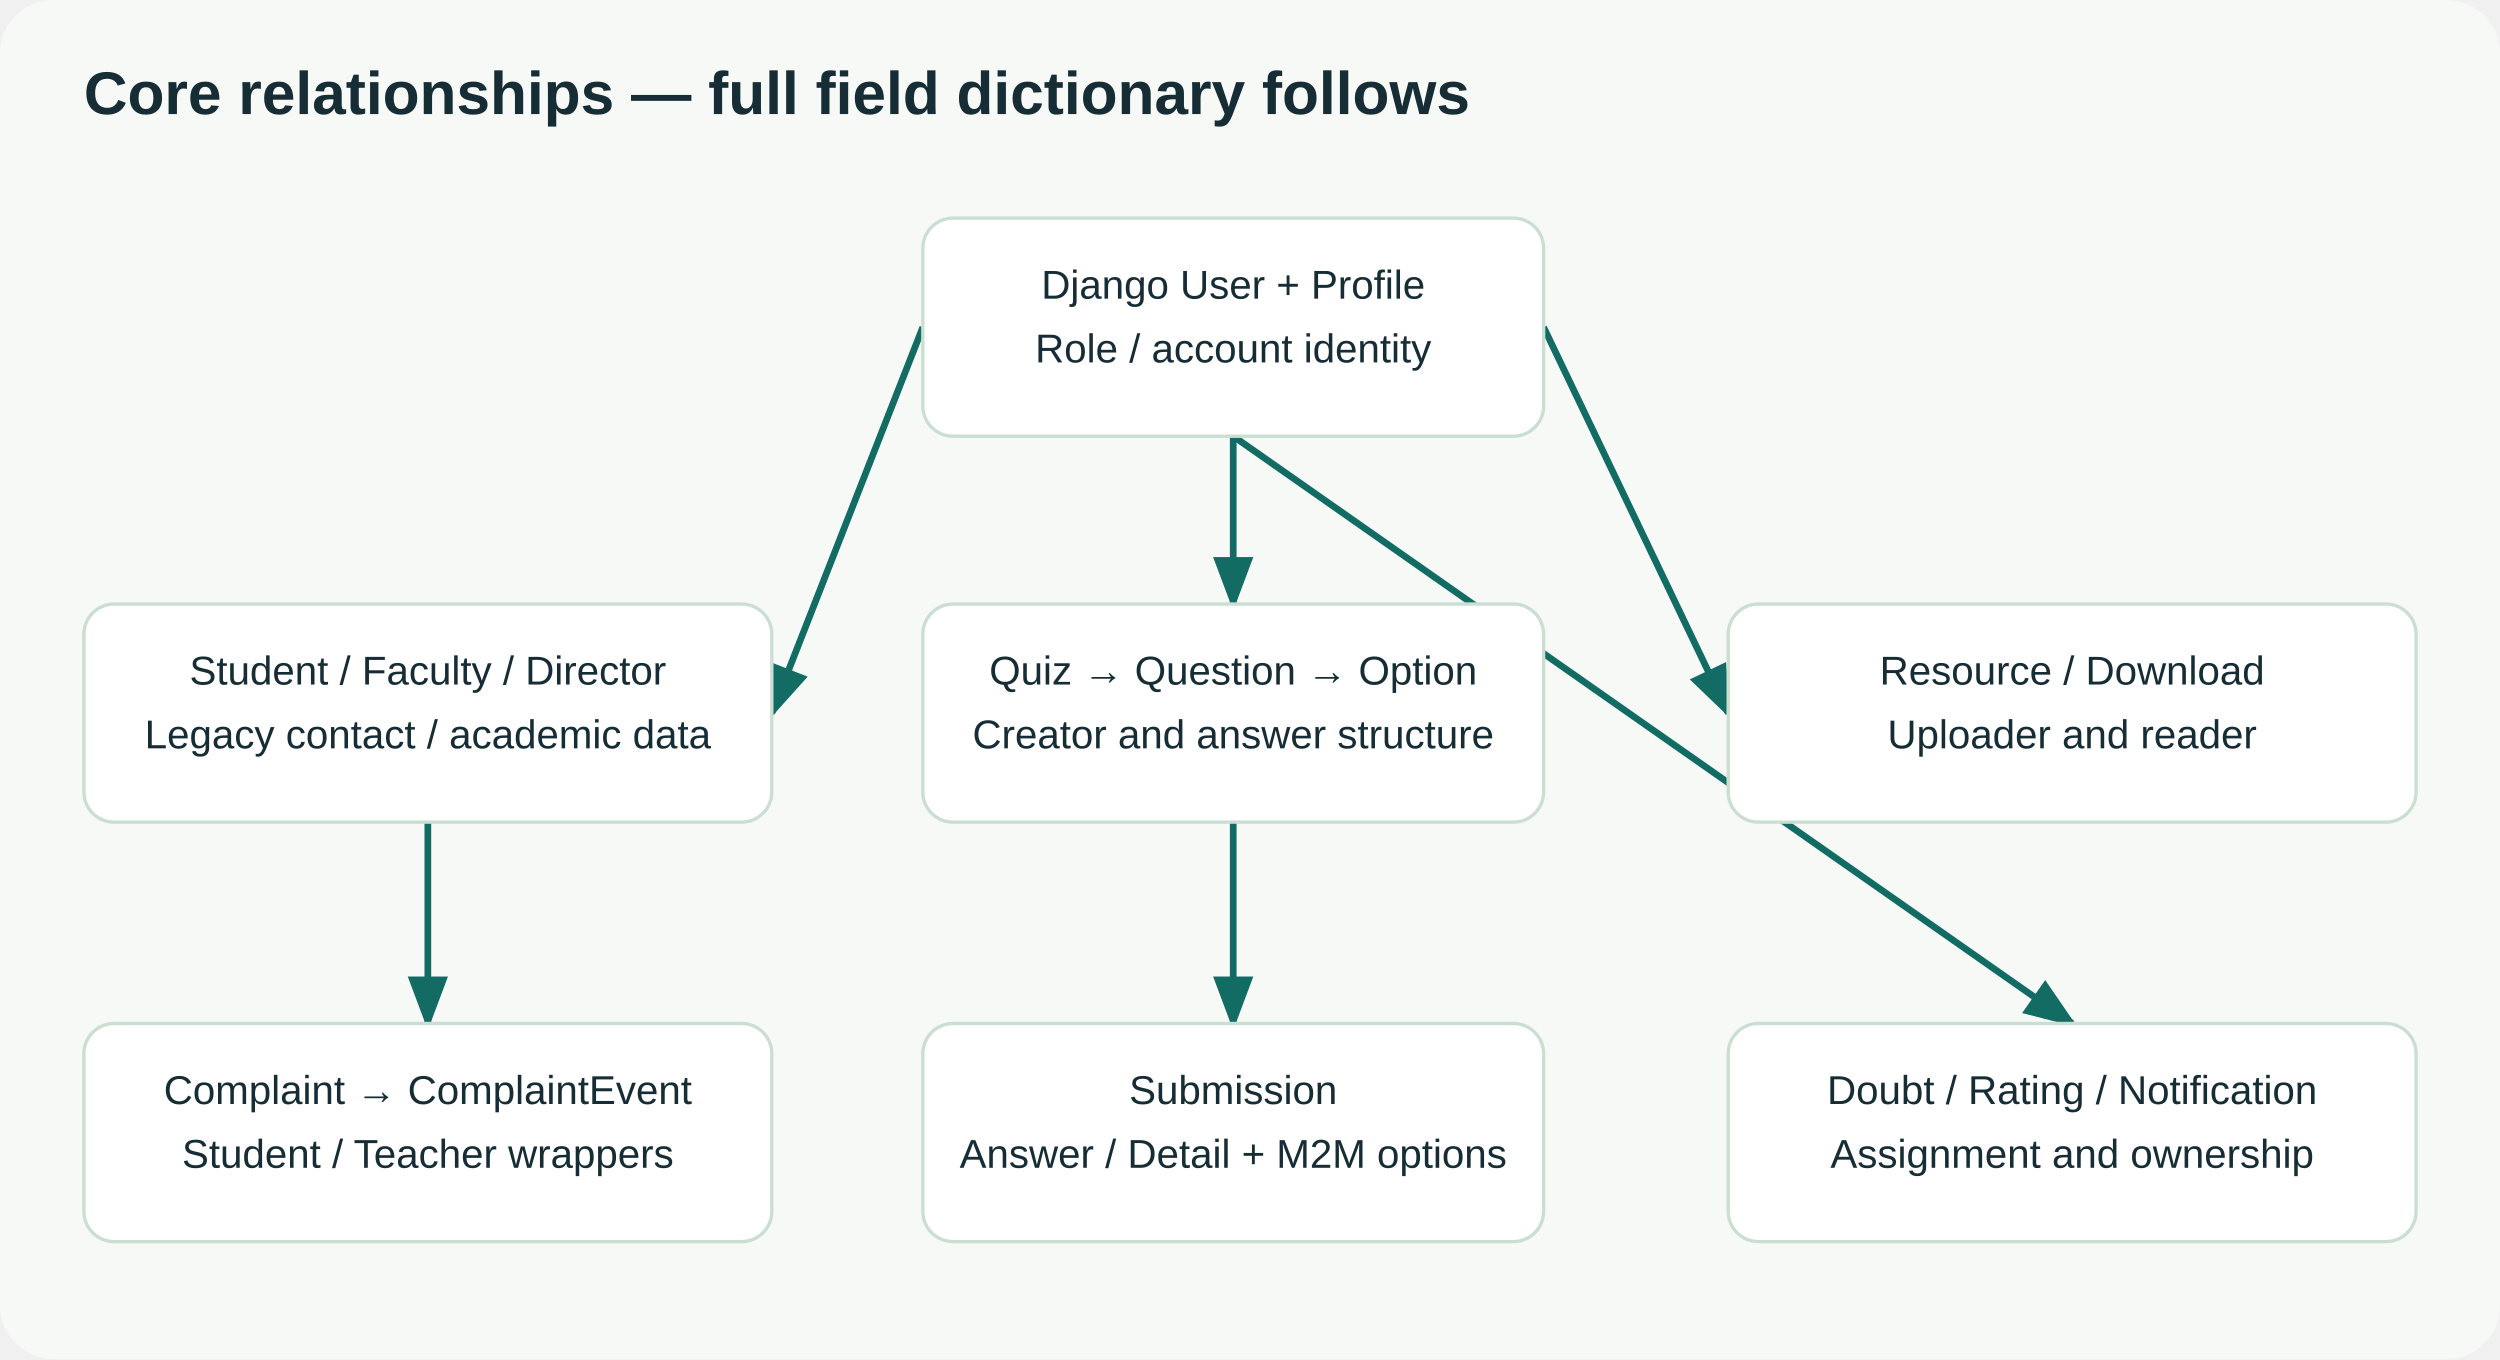
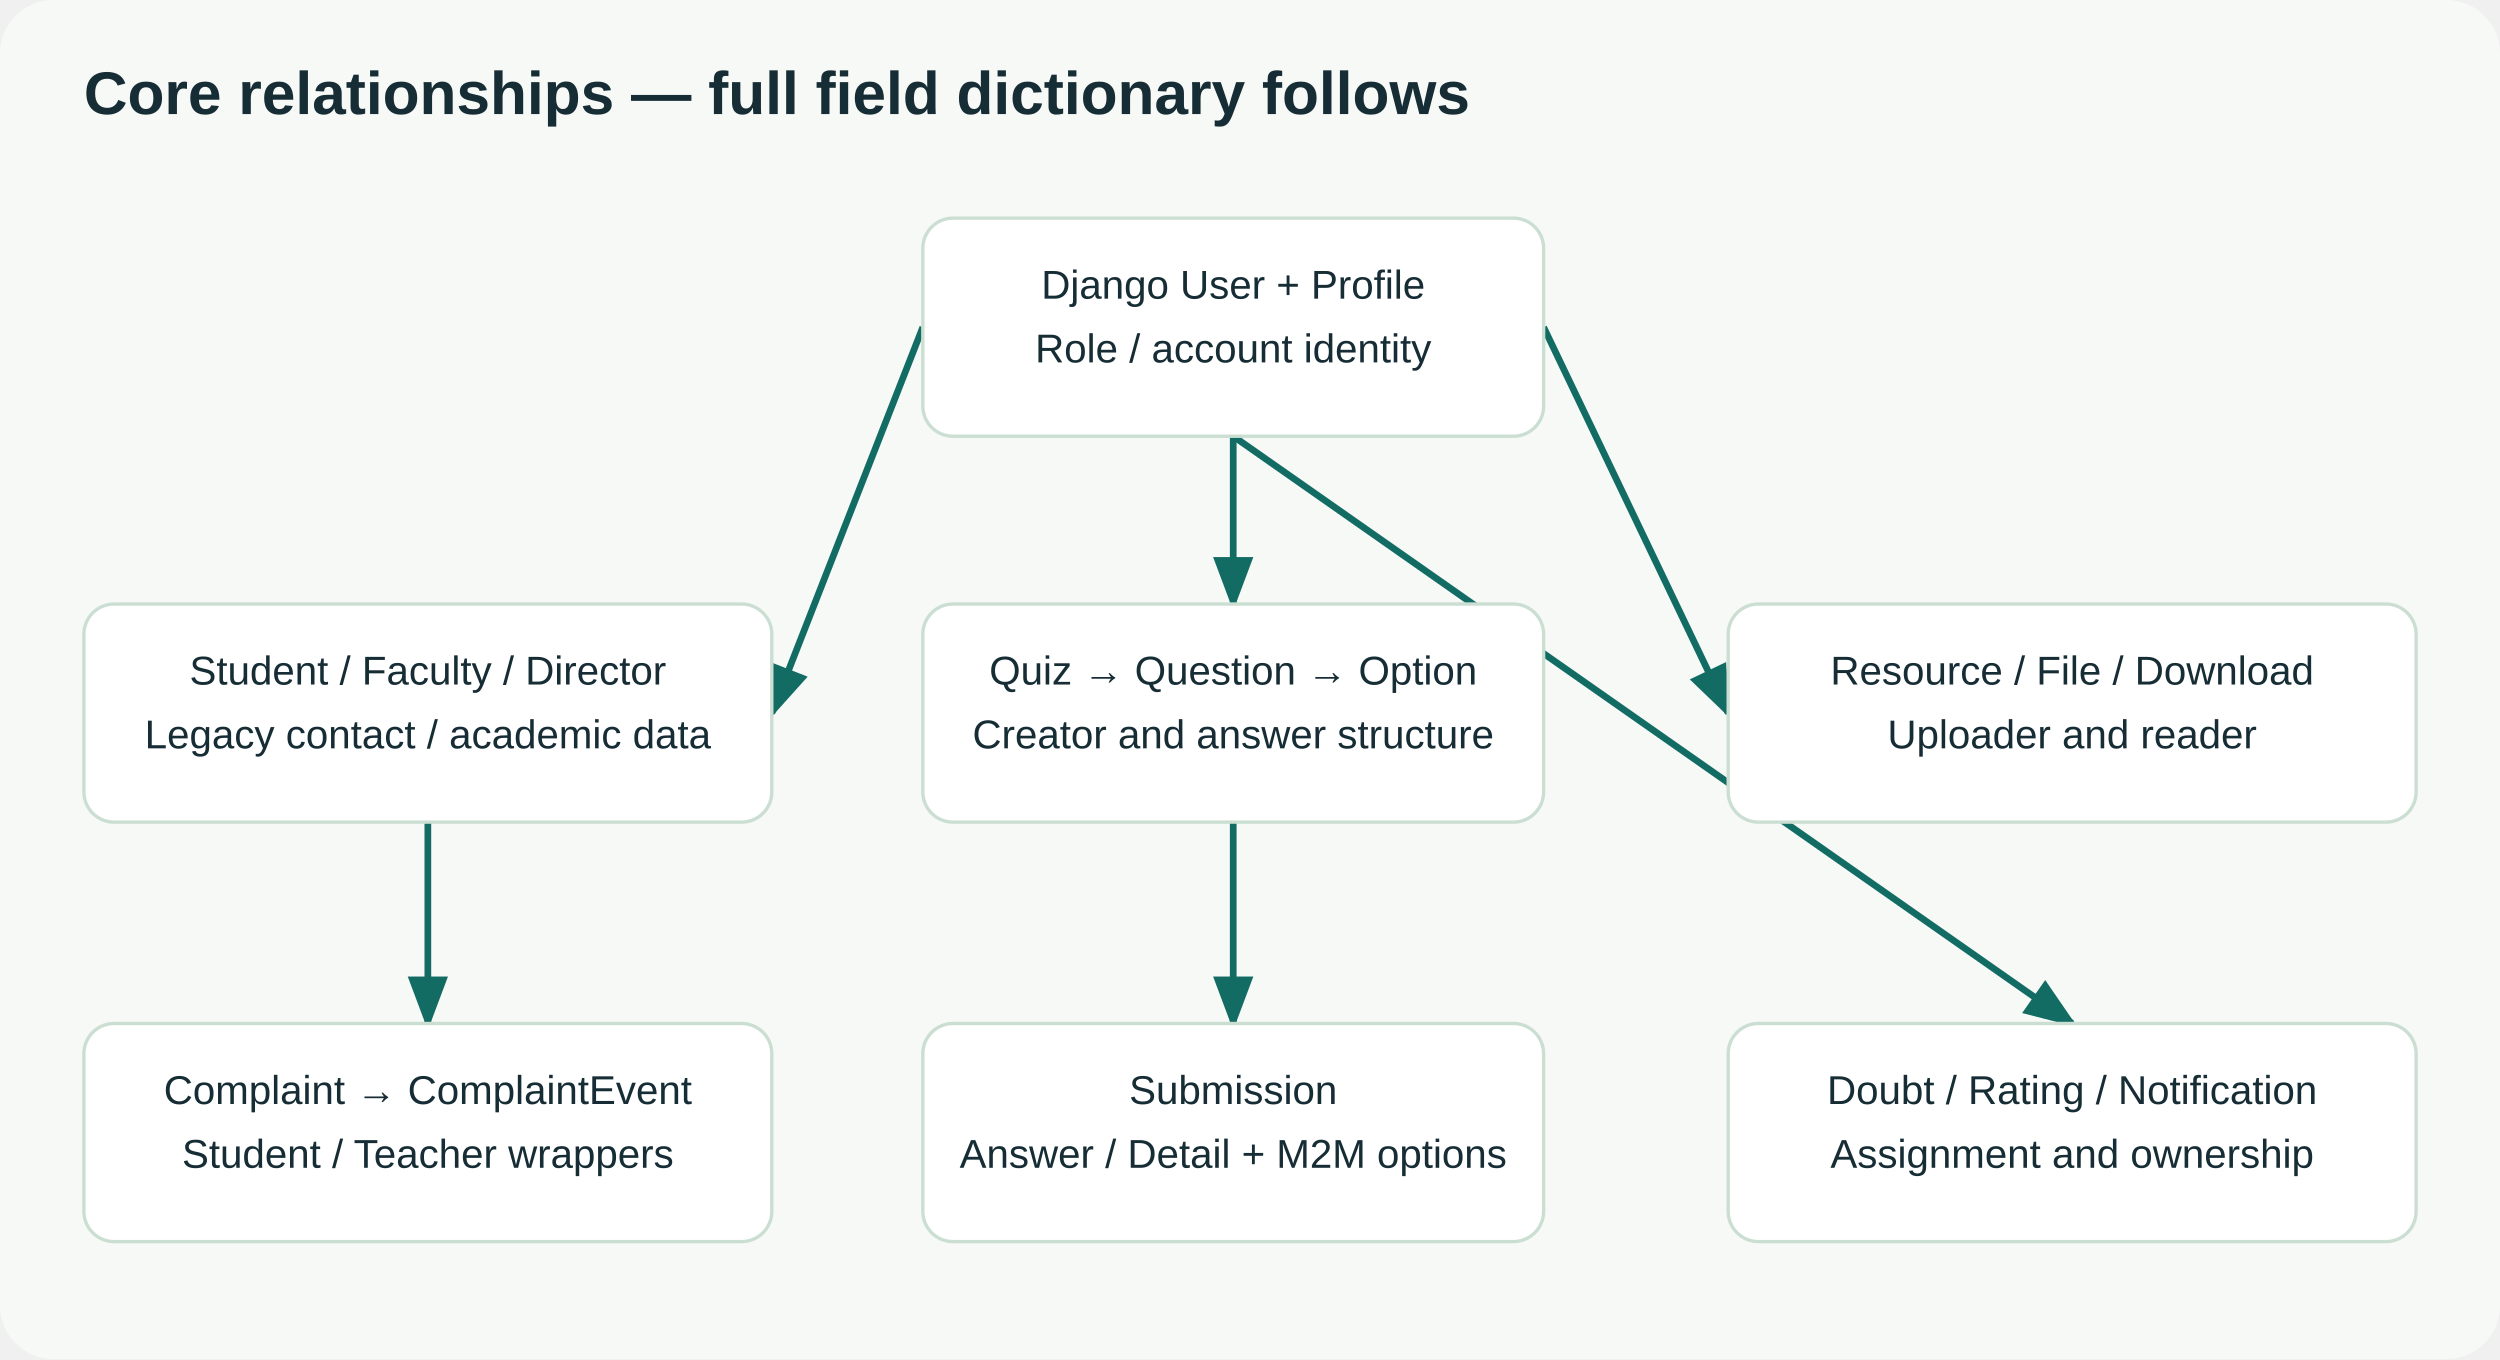
<svg xmlns="http://www.w3.org/2000/svg" viewBox="0 0 745 405" role="img" aria-label="Core relationships — full field dictionary follows">
  <defs>
    <marker id="arrow" markerWidth="9" markerHeight="9" refX="7" refY="3" orient="auto">
      <path d="M0,0 L0,6 L8,3 z" fill="#126c64" />
    </marker>
  </defs>
  <rect width="745" height="405" rx="16" fill="#f7f9f7" />
  <text x="25" y="34" font-family="Arial,sans-serif" font-size="18" font-weight="700" fill="#172d35">Core relationships — full field dictionary follows</text>
  <path d="M275,97.5 L230,212.5" stroke="#126c64" fill="none" stroke-width="2" marker-end="url(#arrow)" />
  <path d="M367.5,130 L367.5,180" stroke="#126c64" fill="none" stroke-width="2" marker-end="url(#arrow)" />
  <path d="M460,97.5 L515,212.5" stroke="#126c64" fill="none" stroke-width="2" marker-end="url(#arrow)" />
  <path d="M367.5,245 L367.5,305" stroke="#126c64" fill="none" stroke-width="2" marker-end="url(#arrow)" />
  <path d="M127.5,245 L127.5,305" stroke="#126c64" fill="none" stroke-width="2" marker-end="url(#arrow)" />
  <path d="M367.5,130 L617.5,305" stroke="#126c64" fill="none" stroke-width="2" marker-end="url(#arrow)" />
  <rect x="275" y="65" width="185" height="65" rx="9" fill="white" stroke="#cbded2" />
  <text x="367.5" y="89" text-anchor="middle" font-family="Arial,sans-serif" font-size="12" fill="#172d35">Django User + Profile</text>
  <text x="367.5" y="108" text-anchor="middle" font-family="Arial,sans-serif" font-size="12" fill="#172d35">Role / account identity</text>
  <rect x="25" y="180" width="205" height="65" rx="9" fill="white" stroke="#cbded2" />
  <text x="127.5" y="204" text-anchor="middle" font-family="Arial,sans-serif" font-size="12" fill="#172d35">Student / Faculty / Director</text>
  <text x="127.5" y="223" text-anchor="middle" font-family="Arial,sans-serif" font-size="12" fill="#172d35">Legacy contact / academic data</text>
  <rect x="275" y="180" width="185" height="65" rx="9" fill="white" stroke="#cbded2" />
  <text x="367.5" y="204" text-anchor="middle" font-family="Arial,sans-serif" font-size="12" fill="#172d35">Quiz → Question → Option</text>
  <text x="367.5" y="223" text-anchor="middle" font-family="Arial,sans-serif" font-size="12" fill="#172d35">Creator and answer structure</text>
  <rect x="515" y="180" width="205" height="65" rx="9" fill="white" stroke="#cbded2" />
-   <text x="617.5" y="204" text-anchor="middle" font-family="Arial,sans-serif" font-size="12" fill="#172d35">Resource / Download</text>
+   <text x="617.5" y="204" text-anchor="middle" font-family="Arial,sans-serif" font-size="12" fill="#172d35">Resource / File / Download</text>
  <text x="617.5" y="223" text-anchor="middle" font-family="Arial,sans-serif" font-size="12" fill="#172d35">Uploader and reader</text>
  <rect x="275" y="305" width="185" height="65" rx="9" fill="white" stroke="#cbded2" />
  <text x="367.5" y="329" text-anchor="middle" font-family="Arial,sans-serif" font-size="12" fill="#172d35">Submission</text>
  <text x="367.5" y="348" text-anchor="middle" font-family="Arial,sans-serif" font-size="12" fill="#172d35">Answer / Detail + M2M options</text>
  <rect x="25" y="305" width="205" height="65" rx="9" fill="white" stroke="#cbded2" />
  <text x="127.5" y="329" text-anchor="middle" font-family="Arial,sans-serif" font-size="12" fill="#172d35">Complaint → ComplaintEvent</text>
  <text x="127.5" y="348" text-anchor="middle" font-family="Arial,sans-serif" font-size="12" fill="#172d35">Student / Teacher wrappers</text>
  <rect x="515" y="305" width="205" height="65" rx="9" fill="white" stroke="#cbded2" />
  <text x="617.5" y="329" text-anchor="middle" font-family="Arial,sans-serif" font-size="12" fill="#172d35">Doubt / Rating / Notification</text>
  <text x="617.5" y="348" text-anchor="middle" font-family="Arial,sans-serif" font-size="12" fill="#172d35">Assignment and ownership</text>
</svg>
